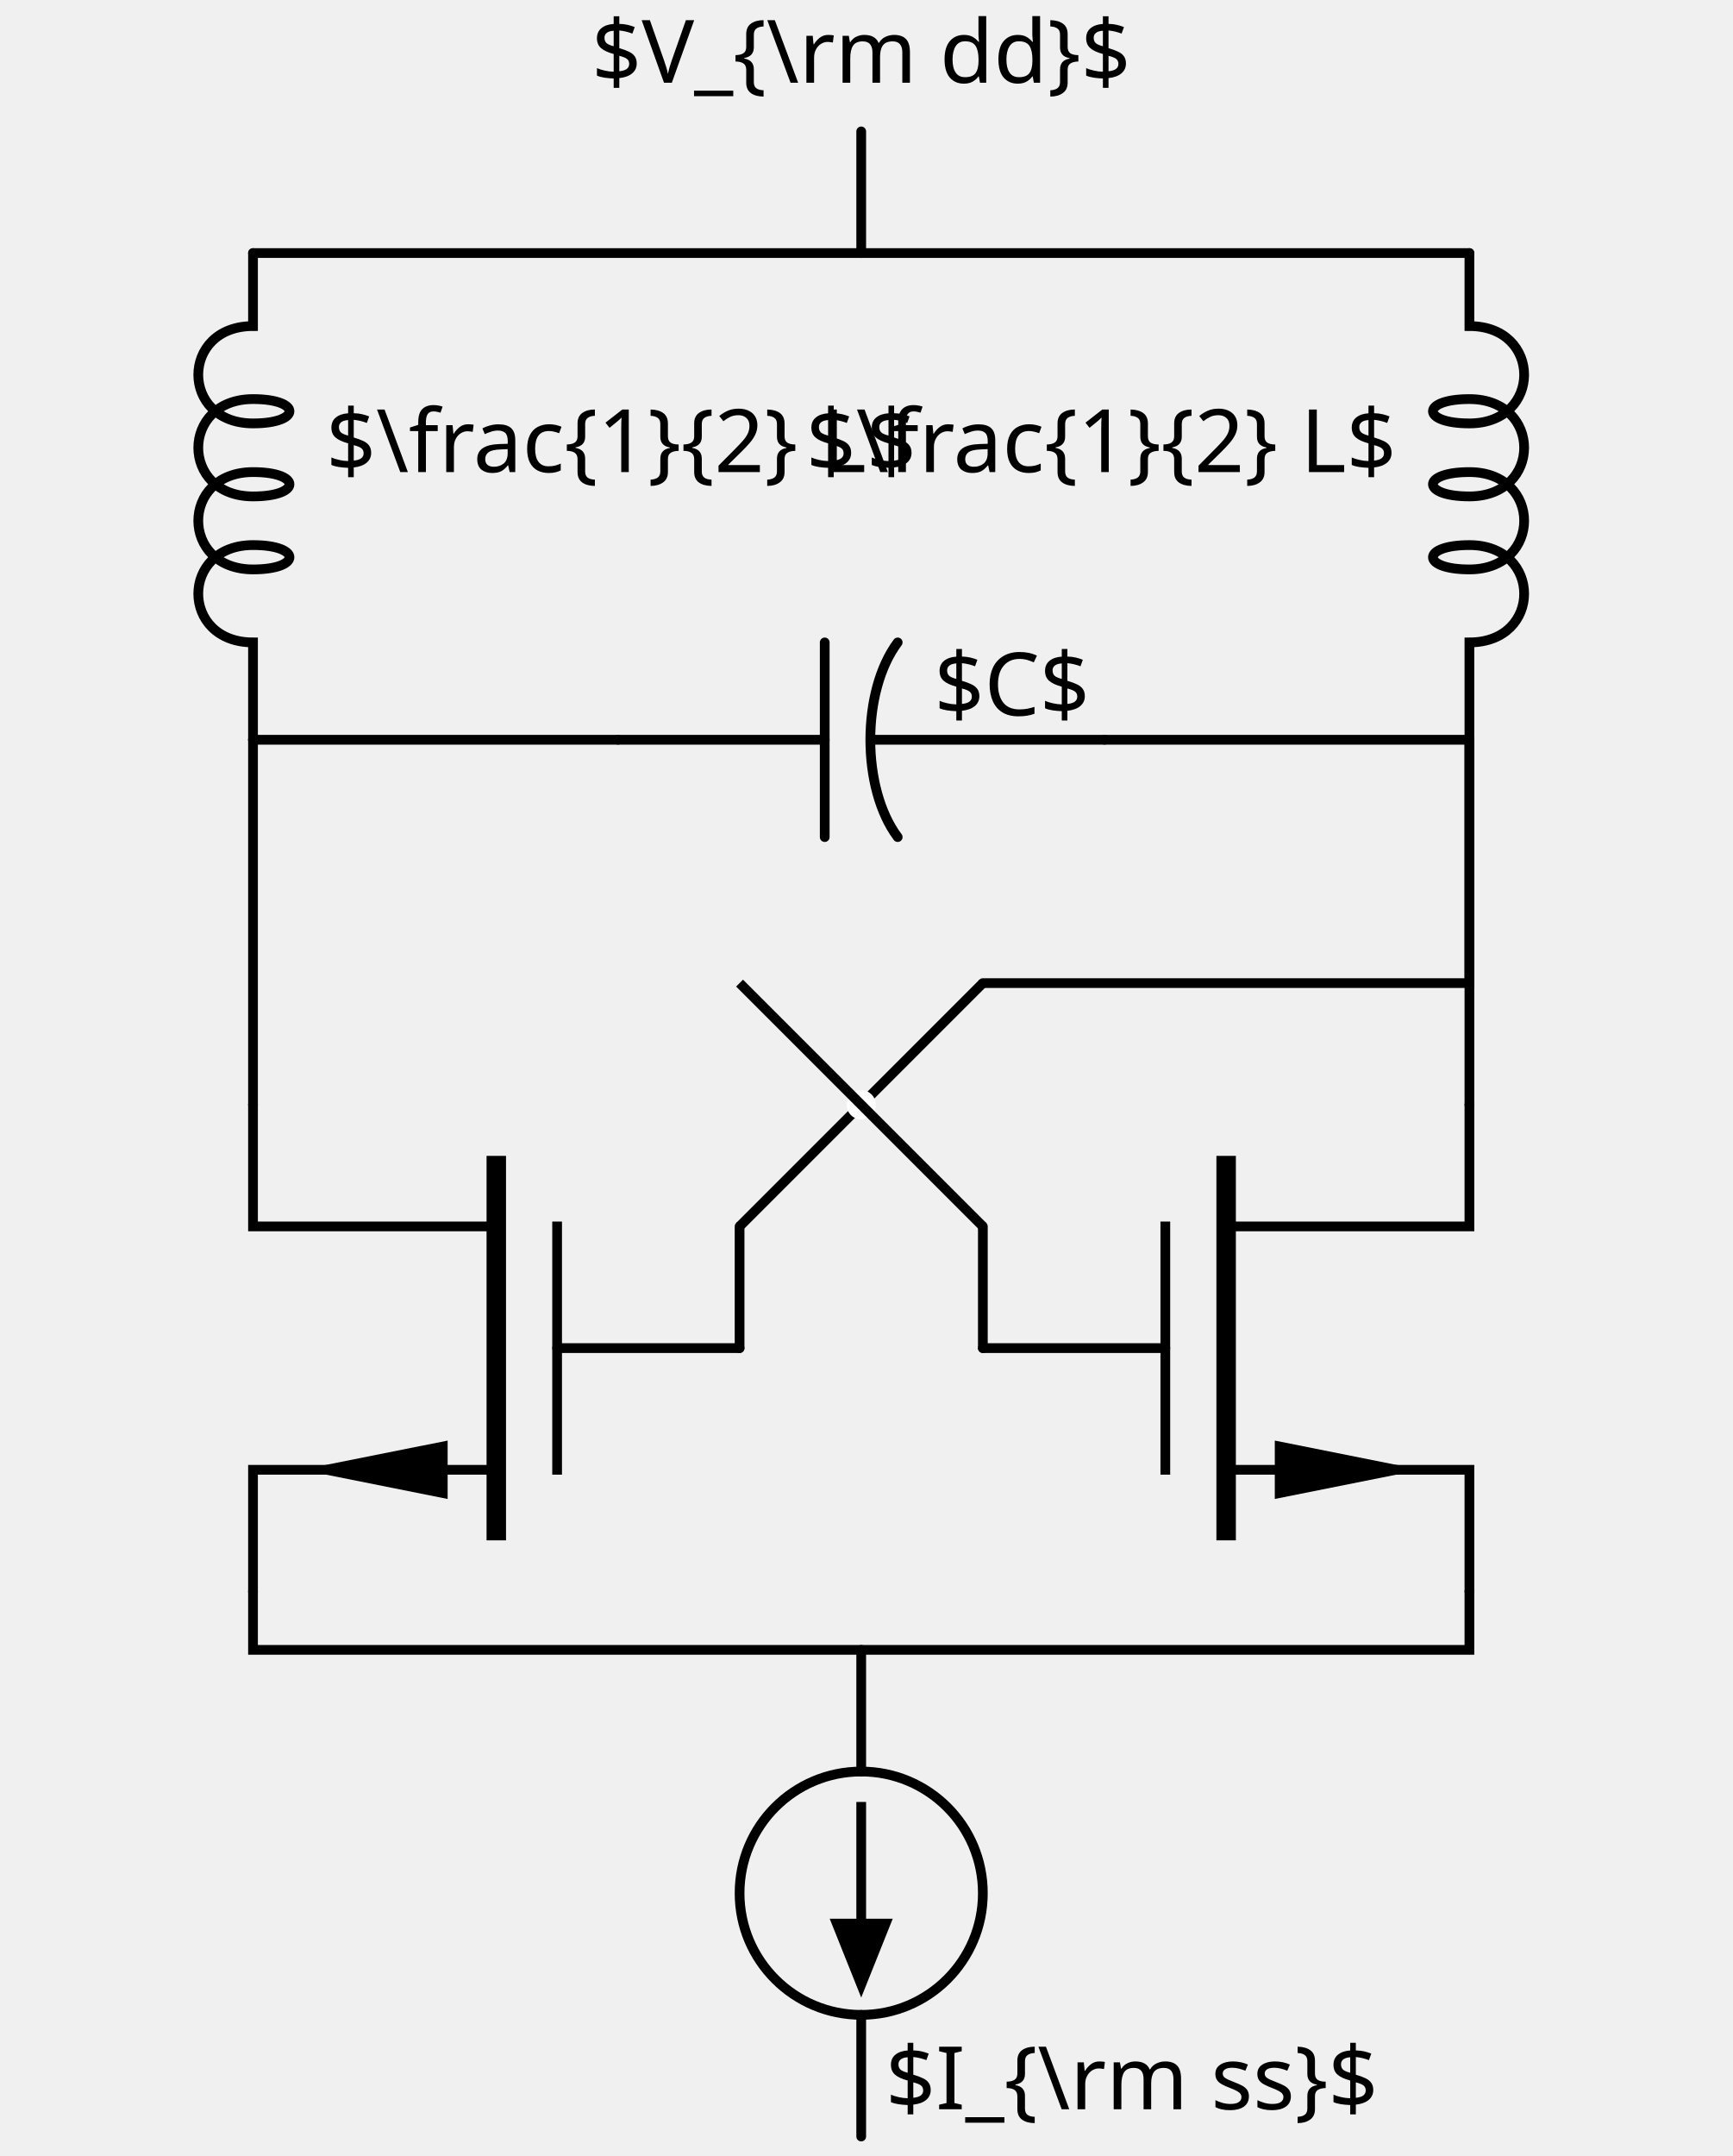
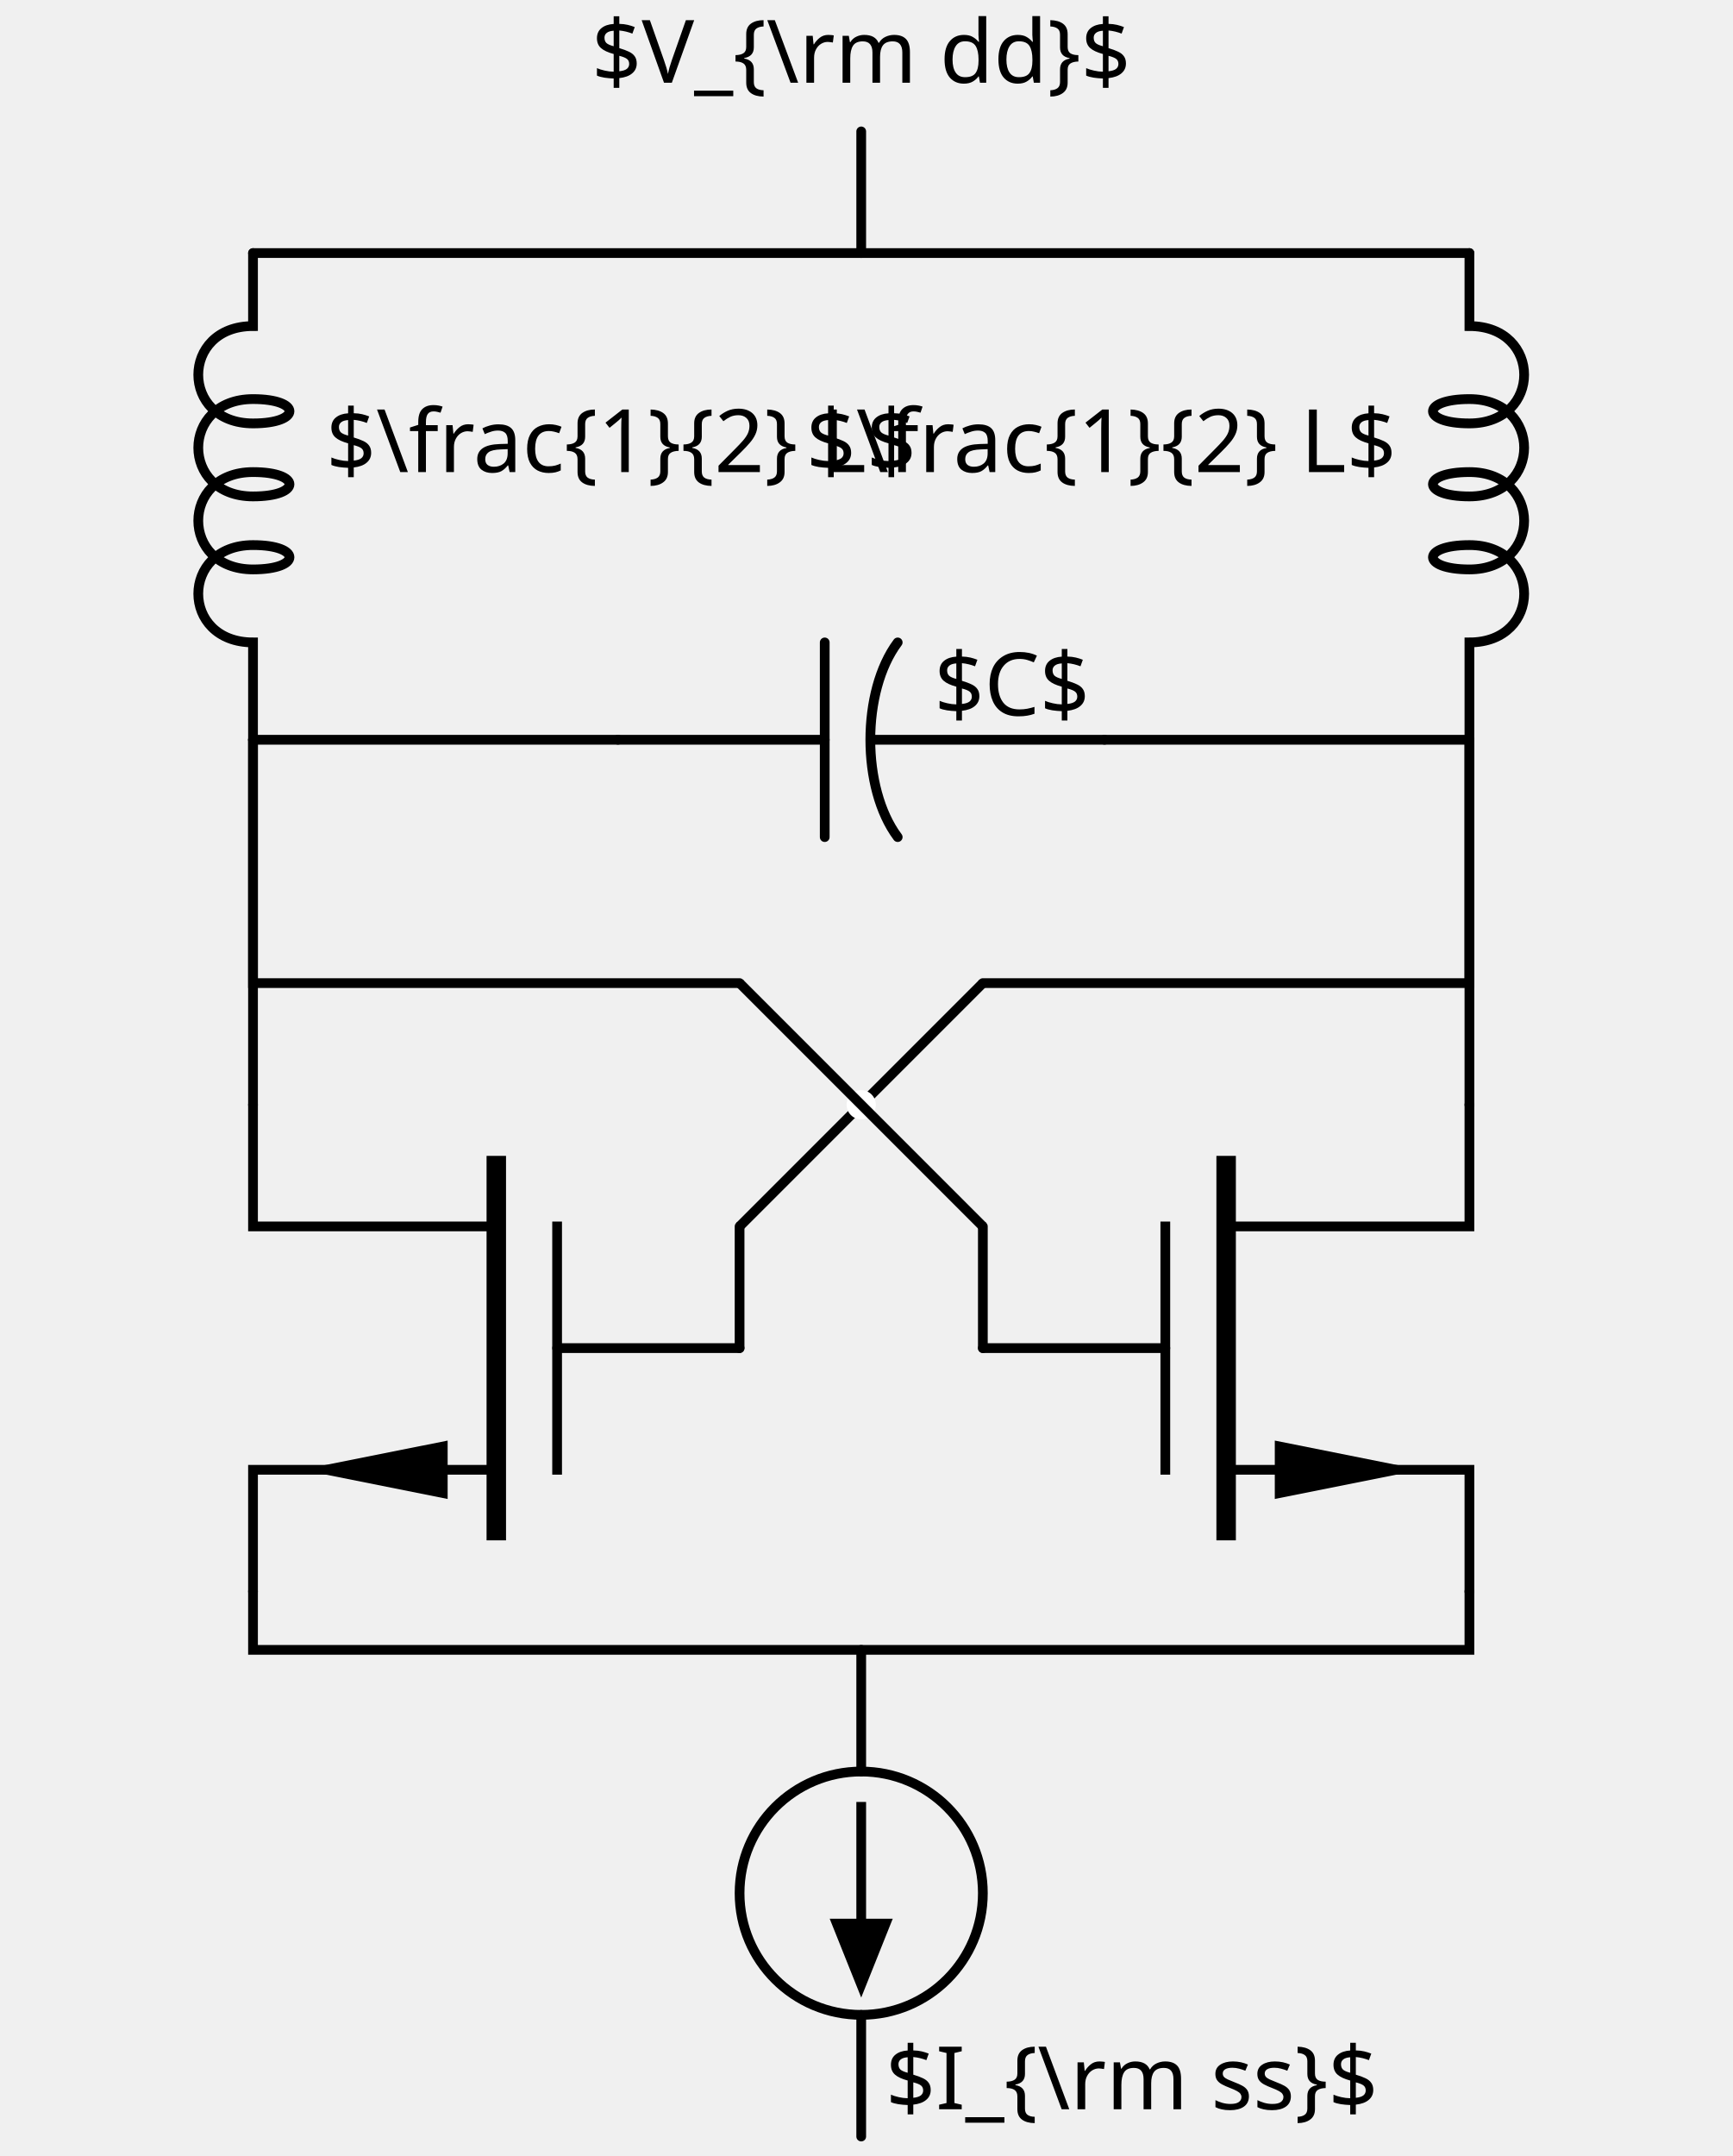
<svg xmlns="http://www.w3.org/2000/svg" baseProfile="full" height="100%" version="1.1" viewBox="-177.0,-27.0,356.0,443.0" width="100%">
  <defs />
  <g id="symbol" transform="translate(0,0)">
    <rect fill="none" height="50" stroke="none" width="50" x="-25.0" y="-25.0" />
  </g>
  <g id="text">
    <text fill="black" font-family="sans-serif" font-size="18" text-anchor="middle" x="0" y="-10">$V_{\rm dd}$</text>
  </g>
  <g id="wire">
    <polyline fill="none" points="0,0 0,25" stroke="black" stroke-linecap="round" stroke-width="2" />
  </g>
  <g id="symbol" transform="translate(-125,75.0) rotate(-90)">
    <rect fill="none" height="100" stroke="none" width="100" x="-50.0" y="-50.0" />
    <rect fill="none" height="8" stroke="none" width="92" x="-46.0" y="-4" />
    <path d="M -50.0 0 L -30.0 0 C -30.0 -15 -10.0 -15 -10.0 0 -10.0 10 -15.0 10 -15.0 0 -15.0 -15 5.0 -15 5.0 0 5.0 10 0.0 10 0.0 0 0.0 -15 20.0 -15 20.0 0 20.0 10 15.0 10 15.0 0 15.0 -15 35.0 -15 35.0 0 L 50.0 0" fill="none" stroke="black" stroke-linecap="round" stroke-width="2" />
  </g>
  <g id="text">
    <text fill="black" font-family="sans-serif" font-size="18" text-anchor="start" x="-110" y="70.0">$\frac{1}{2} L$</text>
  </g>
  <g id="symbol" transform="translate(125,75.0) scale(-1,1) rotate(-90)">
    <rect fill="none" height="100" stroke="none" width="100" x="-50.0" y="-50.0" />
    <rect fill="none" height="8" stroke="none" width="92" x="-46.0" y="-4" />
    <path d="M -50.0 0 L -30.0 0 C -30.0 -15 -10.0 -15 -10.0 0 -10.0 10 -15.0 10 -15.0 0 -15.0 -15 5.0 -15 5.0 0 5.0 10 0.0 10 0.0 0 0.0 -15 20.0 -15 20.0 0 20.0 10 15.0 10 15.0 0 15.0 -15 35.0 -15 35.0 0 L 50.0 0" fill="none" stroke="black" stroke-linecap="round" stroke-width="2" />
  </g>
  <g id="text">
    <text fill="black" font-family="sans-serif" font-size="18" text-anchor="end" x="110" y="70.0">$\frac{1}{2} L$</text>
  </g>
  <g id="symbol" transform="translate(0.0,125.0) rotate(-90)">
    <rect fill="none" height="100" stroke="none" width="100" x="-50.0" y="-50.0" />
    <rect fill="none" height="92" stroke="none" width="8" x="-4" y="-46.0" />
    <line fill="none" stroke="black" stroke-linecap="round" stroke-width="2" x1="0" x2="0" y1="-50.0" y2="-7.5" />
    <line fill="none" stroke="black" stroke-linecap="round" stroke-width="2" x1="0" x2="0" y1="2.5" y2="50.0" />
    <line fill="none" stroke="black" stroke-linecap="round" stroke-width="2" x1="-20.0" x2="20.0" y1="-7.5" y2="-7.5" />
    <path d="M -20.0 7.5 c 10.0 -7.5 30.0 -7.5 40 0" fill="none" stroke="black" stroke-linecap="round" stroke-width="2" />
  </g>
  <g id="text">
    <text fill="black" font-family="sans-serif" font-size="18" text-anchor="start" x="15.0" y="120.0">$C$</text>
  </g>
  <g id="wire">
    <polyline fill="none" points="-125,25.0 125,25.0" stroke="black" stroke-linecap="round" stroke-width="2" />
  </g>
  <g id="wire">
    <polyline fill="none" points="-125,125.0 -50.0,125.0" stroke="black" stroke-linecap="round" stroke-width="2" />
  </g>
  <g id="wire">
    <polyline fill="none" points="125,125.0 50.0,125.0" stroke="black" stroke-linecap="round" stroke-width="2" />
  </g>
  <g id="symbol" transform="translate(-75.0,250.0) scale(-1,1)">
    <rect fill="none" height="100" stroke="none" width="100" x="-50.0" y="-50.0" />
    <rect fill="none" height="92" stroke="none" width="8" x="46.0" y="-46.0" />
    <polyline fill="none" points="50.0,-50.0 50.0,-25.0 0,-25.0 0,25.0 50.0,25.0 50.0,50.0" stroke="black" stroke-linecap="round" stroke-width="2" />
    <line fill="none" stroke="black" stroke-linecap="square" stroke-width="4" x1="0" x2="0" y1="-37.5" y2="37.5" />
    <line fill="none" stroke="black" stroke-linecap="square" stroke-width="2" x1="-12.5" x2="-12.5" y1="-25.0" y2="25.0" />
    <line fill="none" stroke="black" stroke-linecap="round" stroke-width="2" x1="-50.0" x2="-12.5" y1="0" y2="0" />
    <polygon fill="black" points="10.0,19.0 40.0,25.0 10.0,31.0" stroke="none" />
  </g>
  <g id="text" />
  <g id="symbol" transform="translate(75.0,250.0)">
    <rect fill="none" height="100" stroke="none" width="100" x="-50.0" y="-50.0" />
    <rect fill="none" height="92" stroke="none" width="8" x="46.0" y="-46.0" />
    <polyline fill="none" points="50.0,-50.0 50.0,-25.0 0,-25.0 0,25.0 50.0,25.0 50.0,50.0" stroke="black" stroke-linecap="round" stroke-width="2" />
    <line fill="none" stroke="black" stroke-linecap="square" stroke-width="4" x1="0" x2="0" y1="-37.5" y2="37.5" />
    <line fill="none" stroke="black" stroke-linecap="square" stroke-width="2" x1="-12.5" x2="-12.5" y1="-25.0" y2="25.0" />
    <line fill="none" stroke="black" stroke-linecap="round" stroke-width="2" x1="-50.0" x2="-12.5" y1="0" y2="0" />
    <polygon fill="black" points="10.0,19.0 40.0,25.0 10.0,31.0" stroke="none" />
  </g>
  <g id="text" />
  <g id="wire">
    <polyline fill="none" points="-125,125.0 -125.0,200.0" stroke="black" stroke-linecap="round" stroke-width="2" />
  </g>
  <g id="wire">
    <polyline fill="none" points="125,125.0 125.0,200.0" stroke="black" stroke-linecap="round" stroke-width="2" />
  </g>
  <g id="symbol" transform="translate(0.0,200.0)">
    <rect fill="none" height="50" stroke="none" width="50" x="-25.0" y="-25.0" />
    <rect fill="none" height="50" stroke="none" stroke-width="4" width="50" x="-25.0" y="-25.0" />
    <line stroke="black" stroke-width="2" x1="-25.0" x2="25.0" y1="25.0" y2="-25.0" />
    <circle cx="0" cy="0" fill="white" r="3" stroke="none" />
    <line stroke="black" stroke-width="2" x1="-25.0" x2="25.0" y1="-25.0" y2="25.0" />
  </g>
  <g id="text" />
  <g id="wire">
    <polyline fill="none" points="-25.0,250.0 -25.0,225.0" stroke="black" stroke-linecap="round" stroke-width="2" />
  </g>
  <g id="wire">
    <polyline fill="none" points="25.0,250.0 25.0,225.0" stroke="black" stroke-linecap="round" stroke-width="2" />
  </g>
  <g id="wire">
    <polyline fill="none" points="125,125.0 125,175.0 25.0,175.0" stroke="black" stroke-linecap="round" stroke-width="2" />
  </g>
  <g id="wire">
+     <polyline fill="none" points="-125,125.0 -125,175.0 -25.0,175.0" stroke="black" stroke-linecap="round" stroke-width="2" />
+   </g>
+   <g id="wire">
    <polyline fill="none" points="-125.0,300.0 -125.0,312.0 125.0,312.0 125.0,300.0" stroke="black" stroke-linecap="round" stroke-width="2" />
  </g>
  <g id="symbol" transform="translate(0.0,362.0)">
    <rect fill="none" height="100" stroke="none" width="100" x="-50.0" y="-50.0" />
    <circle cx="0" cy="0" fill="none" r="25.0" stroke="black" stroke-width="2" />
    <line stroke="black" stroke-linecap="round" stroke-width="2" x1="0" x2="0" y1="-25.0" y2="-50.0" />
    <line stroke="black" stroke-linecap="round" stroke-width="2" x1="0" x2="0" y1="25.0" y2="50.0" />
    <polygon fill="black" points="0,-18.75 0,6.25 5,6.25 0,18.75 -5,6.25 0,6.25" stroke="black" stroke-linecap="round" stroke-width="2" />
  </g>
  <g id="text">
    <text fill="black" font-family="sans-serif" font-size="18" text-anchor="start" x="5.0" y="406.4">$I_{\rm ss}$</text>
  </g>
</svg>
